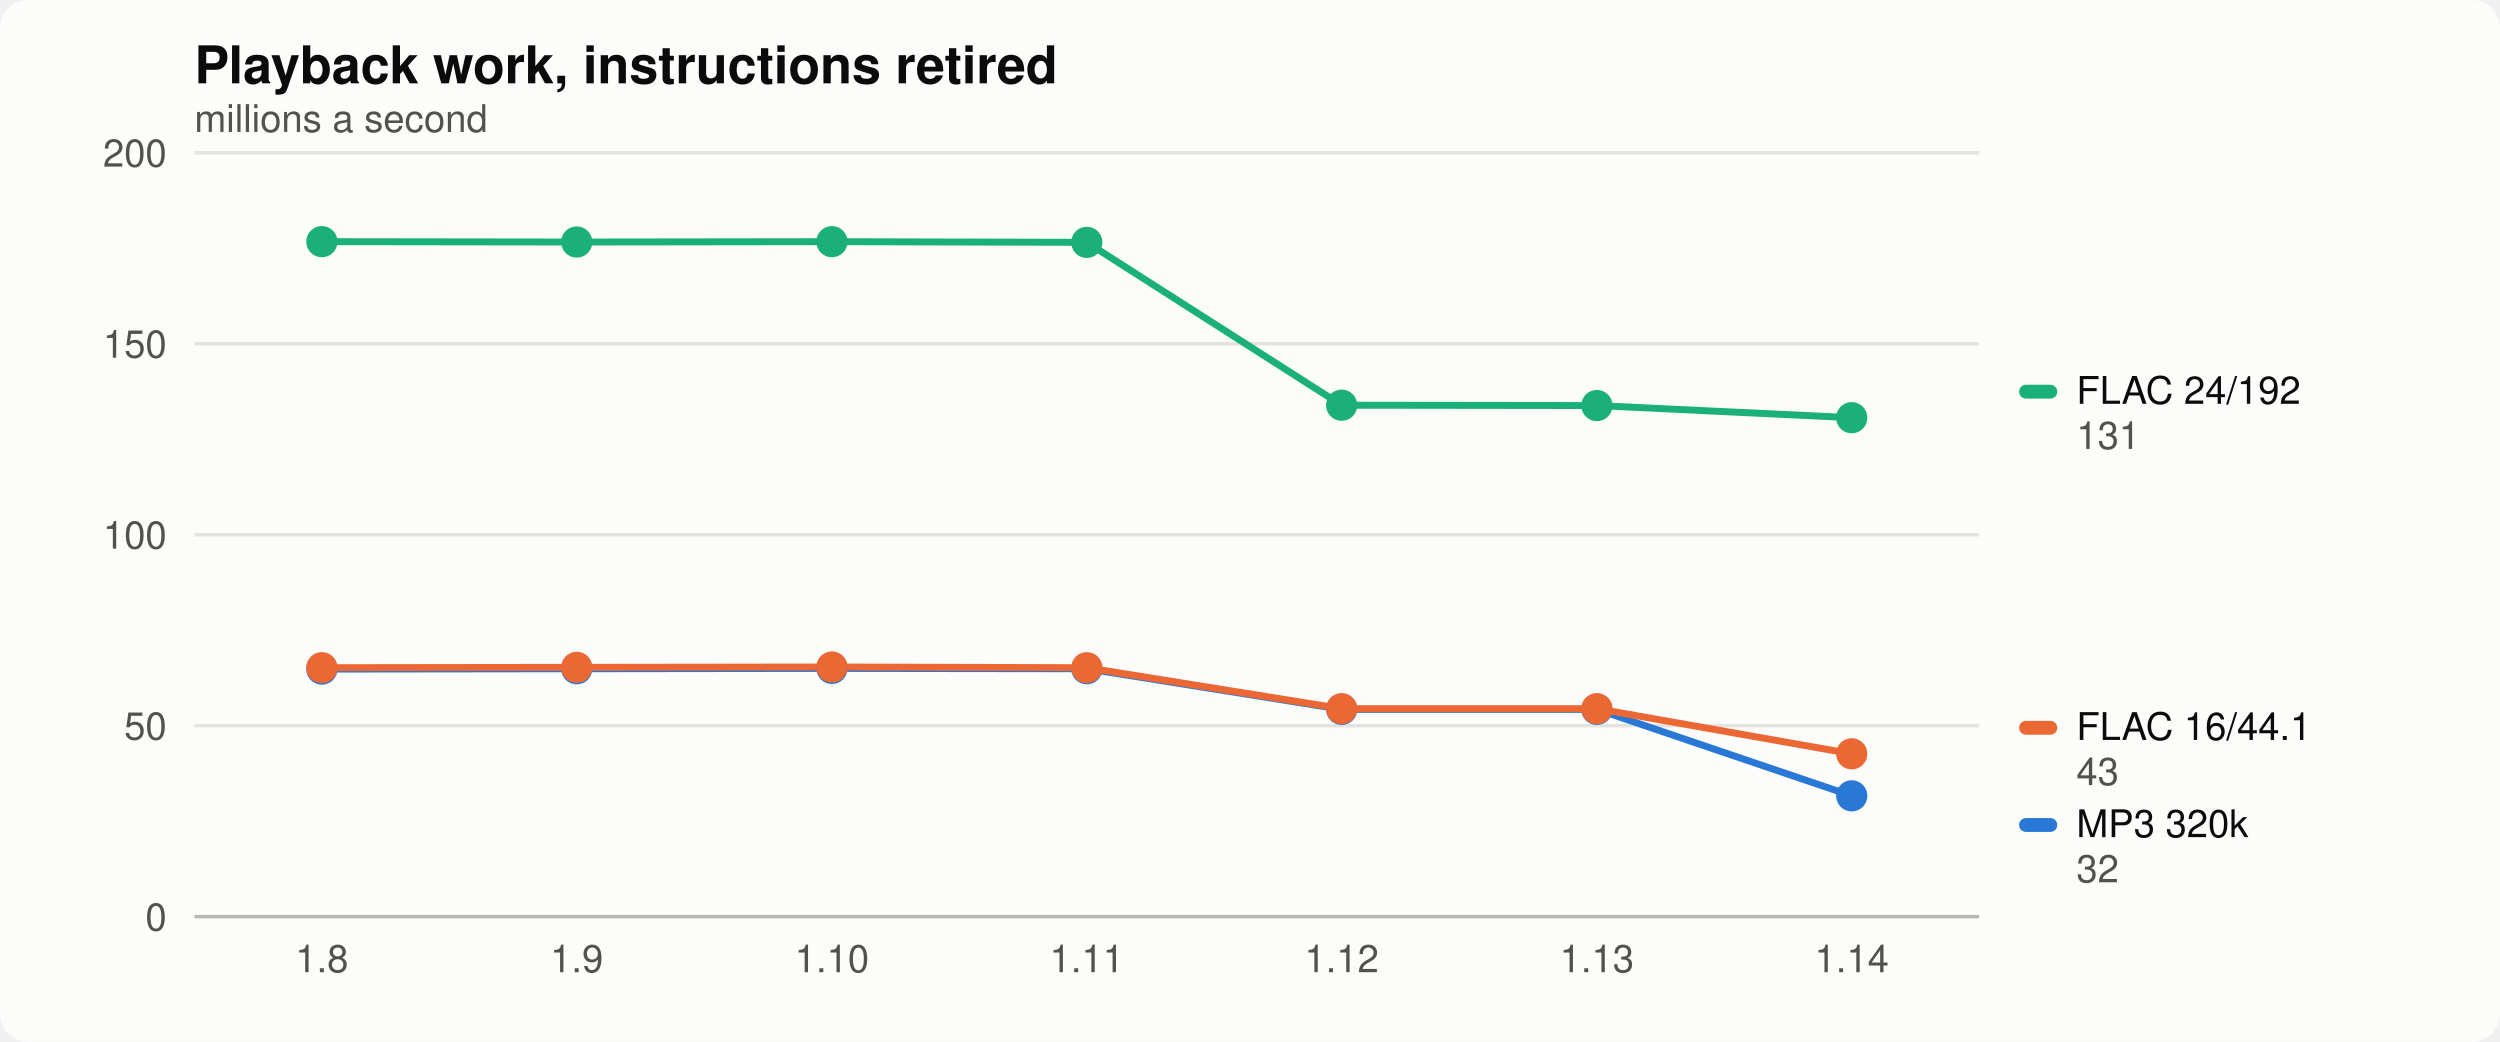
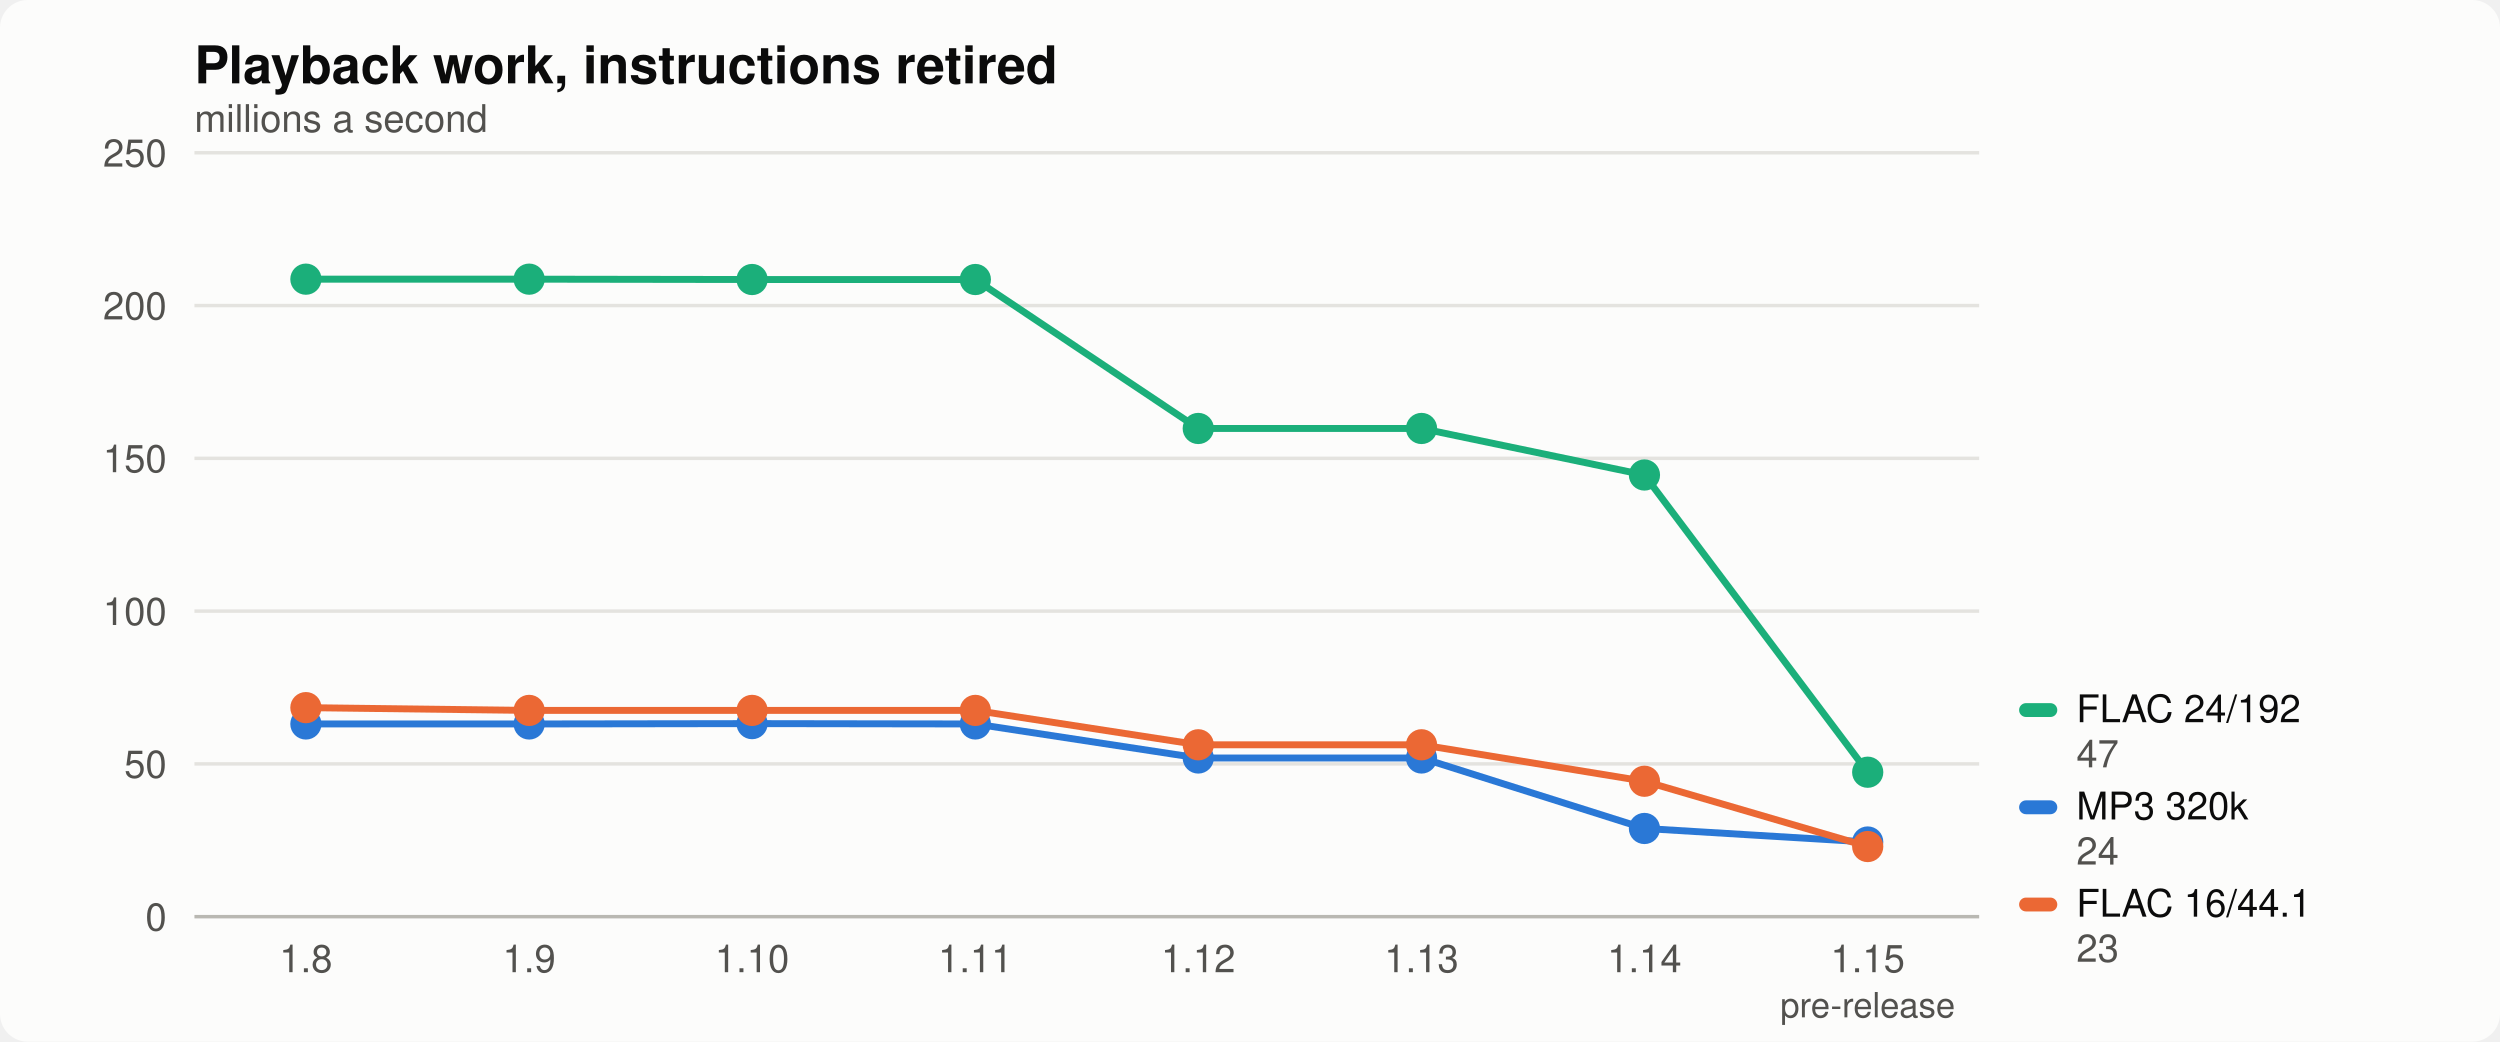
<svg xmlns="http://www.w3.org/2000/svg" viewBox="0 0 720 300" width="720" height="300" font-family="-apple-system,BlinkMacSystemFont,Segoe UI,Helvetica,Arial,sans-serif" role="img" aria-label="Playback work, instructions retired">
  <style>.bg{fill:#fcfcfb}.t{fill:#0b0b0b}.m{fill:#52514e}.g{stroke:#e4e3df}.a{stroke:#b9b8b2}.s0{stroke:#2a78d6;fill:#2a78d6}.s1{stroke:#eb6834;fill:#eb6834}.s2{stroke:#1baf7a;fill:#1baf7a}.s3{stroke:#eda100;fill:#eda100}@media (prefers-color-scheme:dark){.bg{fill:#1a1a19}.t{fill:#ffffff}.m{fill:#c3c2b7}.g{stroke:#2f2f2d}.a{stroke:#555550}.s0{stroke:#3987e5;fill:#3987e5}.s1{stroke:#d95926;fill:#d95926}.s2{stroke:#199e70;fill:#199e70}.s3{stroke:#c98500;fill:#c98500}}.l{fill:none;stroke-width:2;stroke-linejoin:round;stroke-linecap:round}</style>
  <rect class="bg" width="720" height="300" rx="8" />
  <text class="t" x="56" y="24" font-size="15" font-weight="600">Playback work, instructions retired</text>
  <text class="m" x="56" y="38" font-size="11">millions a second</text>
  <line class="a" x1="56" x2="570" y1="264.0" y2="264.0" />
  <text class="m" x="48" y="268.0" font-size="11" text-anchor="end">0</text>
-   <line class="g" x1="56" x2="570" y1="209.0" y2="209.0" />
-   <text class="m" x="48" y="213.0" font-size="11" text-anchor="end">50</text>
-   <line class="g" x1="56" x2="570" y1="154.0" y2="154.0" />
-   <text class="m" x="48" y="158.0" font-size="11" text-anchor="end">100</text>
-   <line class="g" x1="56" x2="570" y1="99.0" y2="99.0" />
-   <text class="m" x="48" y="103.0" font-size="11" text-anchor="end">150</text>
+   <line class="g" x1="56" x2="570" y1="220.0" y2="220.0" />
+   <text class="m" x="48" y="224.0" font-size="11" text-anchor="end">50</text>
+   <line class="g" x1="56" x2="570" y1="176.0" y2="176.0" />
+   <text class="m" x="48" y="180.0" font-size="11" text-anchor="end">100</text>
+   <line class="g" x1="56" x2="570" y1="132.0" y2="132.0" />
+   <text class="m" x="48" y="136.0" font-size="11" text-anchor="end">150</text>
+   <line class="g" x1="56" x2="570" y1="88.0" y2="88.0" />
+   <text class="m" x="48" y="92.0" font-size="11" text-anchor="end">200</text>
  <line class="g" x1="56" x2="570" y1="44.0" y2="44.0" />
-   <text class="m" x="48" y="48.0" font-size="11" text-anchor="end">200</text>
-   <text class="m" x="92.7" y="280" font-size="11" text-anchor="middle">1.8</text>
-   <text class="m" x="166.1" y="280" font-size="11" text-anchor="middle">1.9</text>
-   <text class="m" x="239.6" y="280" font-size="11" text-anchor="middle">1.10</text>
-   <text class="m" x="313.0" y="280" font-size="11" text-anchor="middle">1.11</text>
-   <text class="m" x="386.4" y="280" font-size="11" text-anchor="middle">1.12</text>
-   <text class="m" x="459.9" y="280" font-size="11" text-anchor="middle">1.13</text>
-   <text class="m" x="533.3" y="280" font-size="11" text-anchor="middle">1.14</text>
-   <path class="l s0" d="M92.7,192.7 L166.1,192.6 L239.6,192.5 L313.0,192.6 L386.4,204.3 L459.9,204.3 L533.3,229.2" />
-   <circle class="s0" cx="92.7" cy="192.7" r="4" stroke="none" />
-   <circle class="s0" cx="166.1" cy="192.6" r="4" stroke="none" />
-   <circle class="s0" cx="239.6" cy="192.5" r="4" stroke="none" />
-   <circle class="s0" cx="313.0" cy="192.6" r="4" stroke="none" />
-   <circle class="s0" cx="386.4" cy="204.3" r="4" stroke="none" />
-   <circle class="s0" cx="459.9" cy="204.3" r="4" stroke="none" />
-   <circle class="s0" cx="533.3" cy="229.2" r="4" stroke="none" />
-   <path class="l s1" d="M92.7,192.3 L166.1,192.2 L239.6,192.1 L313.0,192.3 L386.4,204.1 L459.9,204.1 L533.3,217.1" />
-   <circle class="s1" cx="92.7" cy="192.3" r="4" stroke="none" />
-   <circle class="s1" cx="166.1" cy="192.2" r="4" stroke="none" />
-   <circle class="s1" cx="239.6" cy="192.1" r="4" stroke="none" />
-   <circle class="s1" cx="313.0" cy="192.3" r="4" stroke="none" />
-   <circle class="s1" cx="386.4" cy="204.1" r="4" stroke="none" />
-   <circle class="s1" cx="459.9" cy="204.1" r="4" stroke="none" />
-   <circle class="s1" cx="533.3" cy="217.1" r="4" stroke="none" />
-   <path class="l s2" d="M92.7,69.6 L166.1,69.7 L239.6,69.6 L313.0,69.8 L386.4,116.7 L459.9,116.8 L533.3,120.3" />
-   <circle class="s2" cx="92.7" cy="69.6" r="4" stroke="none" />
-   <circle class="s2" cx="166.1" cy="69.7" r="4" stroke="none" />
-   <circle class="s2" cx="239.6" cy="69.6" r="4" stroke="none" />
-   <circle class="s2" cx="313.0" cy="69.8" r="4" stroke="none" />
-   <circle class="s2" cx="386.4" cy="116.7" r="4" stroke="none" />
-   <circle class="s2" cx="459.9" cy="116.8" r="4" stroke="none" />
-   <circle class="s2" cx="533.3" cy="120.3" r="4" stroke="none" />
-   <rect class="s2" x="582" y="111.3" width="10" height="3" rx="1.5" stroke="none" />
-   <text class="t" x="598" y="116.3" font-size="11">FLAC 24/192</text>
-   <text class="m" x="598" y="129.3" font-size="11">131</text>
-   <rect class="s1" x="582" y="208.1" width="10" height="3" rx="1.5" stroke="none" />
-   <text class="t" x="598" y="213.1" font-size="11">FLAC 16/44.1</text>
-   <text class="m" x="598" y="226.1" font-size="11">43</text>
-   <rect class="s0" x="582" y="236.1" width="10" height="3" rx="1.5" stroke="none" />
-   <text class="t" x="598" y="241.1" font-size="11">MP3 320k</text>
-   <text class="m" x="598" y="254.1" font-size="11">32</text>
+   <text class="m" x="48" y="48.0" font-size="11" text-anchor="end">250</text>
+   <text class="m" x="88.1" y="280" font-size="11" text-anchor="middle">1.8</text>
+   <text class="m" x="152.4" y="280" font-size="11" text-anchor="middle">1.9</text>
+   <text class="m" x="216.6" y="280" font-size="11" text-anchor="middle">1.10</text>
+   <text class="m" x="280.9" y="280" font-size="11" text-anchor="middle">1.11</text>
+   <text class="m" x="345.1" y="280" font-size="11" text-anchor="middle">1.12</text>
+   <text class="m" x="409.4" y="280" font-size="11" text-anchor="middle">1.13</text>
+   <text class="m" x="473.6" y="280" font-size="11" text-anchor="middle">1.14</text>
+   <text class="m" x="537.9" y="280" font-size="11" text-anchor="middle">1.15</text>
+   <text class="m" x="537.9" y="293" font-size="10" text-anchor="middle">pre-release</text>
+   <path class="l s0" d="M88.1,208.5 L152.4,208.5 L216.6,208.4 L280.9,208.5 L345.1,218.3 L409.4,218.3 L473.6,238.6 L537.9,242.5" />
+   <circle class="s0" cx="88.1" cy="208.5" r="4" stroke="none" />
+   <circle class="s0" cx="152.4" cy="208.5" r="4" stroke="none" />
+   <circle class="s0" cx="216.6" cy="208.4" r="4" stroke="none" />
+   <circle class="s0" cx="280.9" cy="208.5" r="4" stroke="none" />
+   <circle class="s0" cx="345.1" cy="218.3" r="4" stroke="none" />
+   <circle class="s0" cx="409.4" cy="218.3" r="4" stroke="none" />
+   <circle class="s0" cx="473.6" cy="238.6" r="4" stroke="none" />
+   <circle class="s0" cx="537.9" cy="242.5" r="4" stroke="none" />
+   <path class="l s1" d="M88.1,203.8 L152.4,204.6 L216.6,204.6 L280.9,204.6 L345.1,214.5 L409.4,214.5 L473.6,225.0 L537.9,243.8" />
+   <circle class="s1" cx="88.1" cy="203.8" r="4" stroke="none" />
+   <circle class="s1" cx="152.4" cy="204.6" r="4" stroke="none" />
+   <circle class="s1" cx="216.6" cy="204.6" r="4" stroke="none" />
+   <circle class="s1" cx="280.9" cy="204.6" r="4" stroke="none" />
+   <circle class="s1" cx="345.1" cy="214.5" r="4" stroke="none" />
+   <circle class="s1" cx="409.4" cy="214.5" r="4" stroke="none" />
+   <circle class="s1" cx="473.6" cy="225.0" r="4" stroke="none" />
+   <circle class="s1" cx="537.9" cy="243.8" r="4" stroke="none" />
+   <path class="l s2" d="M88.1,80.4 L152.4,80.4 L216.6,80.5 L280.9,80.5 L345.1,123.4 L409.4,123.4 L473.6,136.8 L537.9,222.4" />
+   <circle class="s2" cx="88.1" cy="80.4" r="4" stroke="none" />
+   <circle class="s2" cx="152.4" cy="80.4" r="4" stroke="none" />
+   <circle class="s2" cx="216.6" cy="80.5" r="4" stroke="none" />
+   <circle class="s2" cx="280.9" cy="80.5" r="4" stroke="none" />
+   <circle class="s2" cx="345.1" cy="123.4" r="4" stroke="none" />
+   <circle class="s2" cx="409.4" cy="123.4" r="4" stroke="none" />
+   <circle class="s2" cx="473.6" cy="136.8" r="4" stroke="none" />
+   <circle class="s2" cx="537.9" cy="222.4" r="4" stroke="none" />
+   <rect class="s2" x="582" y="203.0" width="10" height="3" rx="1.5" stroke="none" />
+   <text class="t" x="598" y="208.0" font-size="11">FLAC 24/192</text>
+   <text class="m" x="598" y="221.0" font-size="11">47</text>
+   <rect class="s0" x="582" y="231.0" width="10" height="3" rx="1.5" stroke="none" />
+   <text class="t" x="598" y="236.0" font-size="11">MP3 320k</text>
+   <text class="m" x="598" y="249.0" font-size="11">24</text>
+   <rect class="s1" x="582" y="259.0" width="10" height="3" rx="1.5" stroke="none" />
+   <text class="t" x="598" y="264.0" font-size="11">FLAC 16/44.1</text>
+   <text class="m" x="598" y="277.0" font-size="11">23</text>
</svg>
